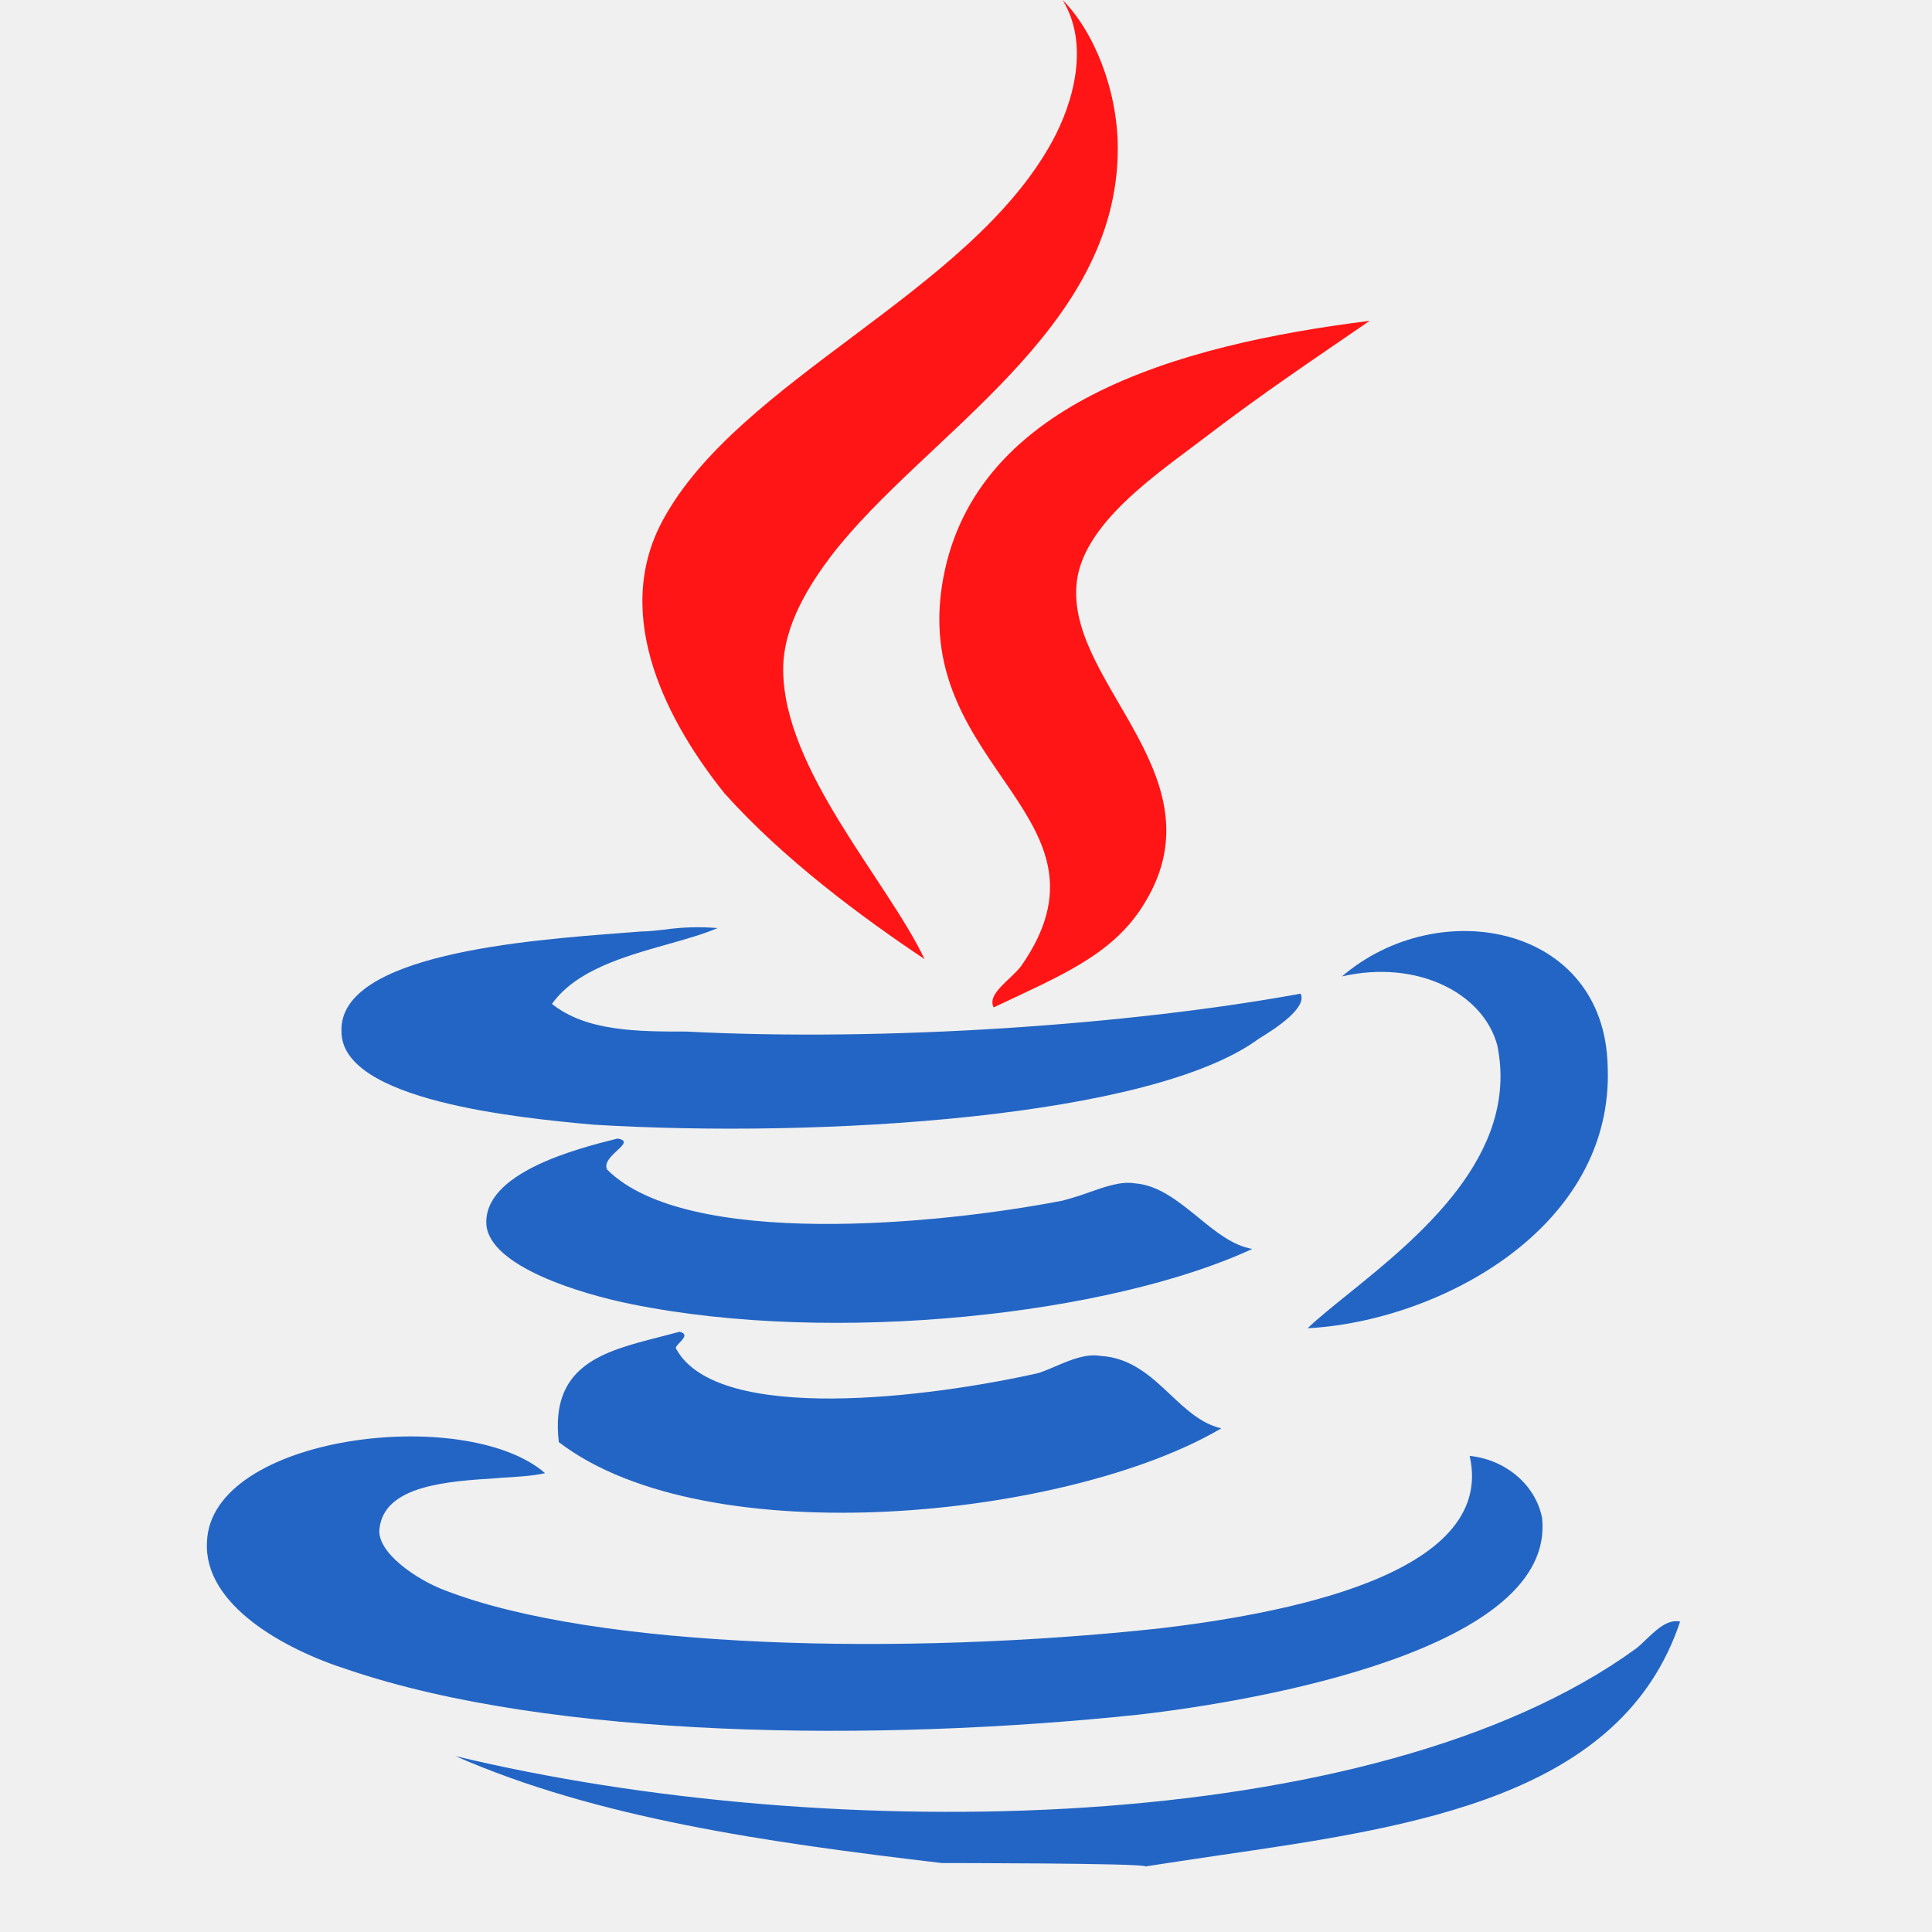
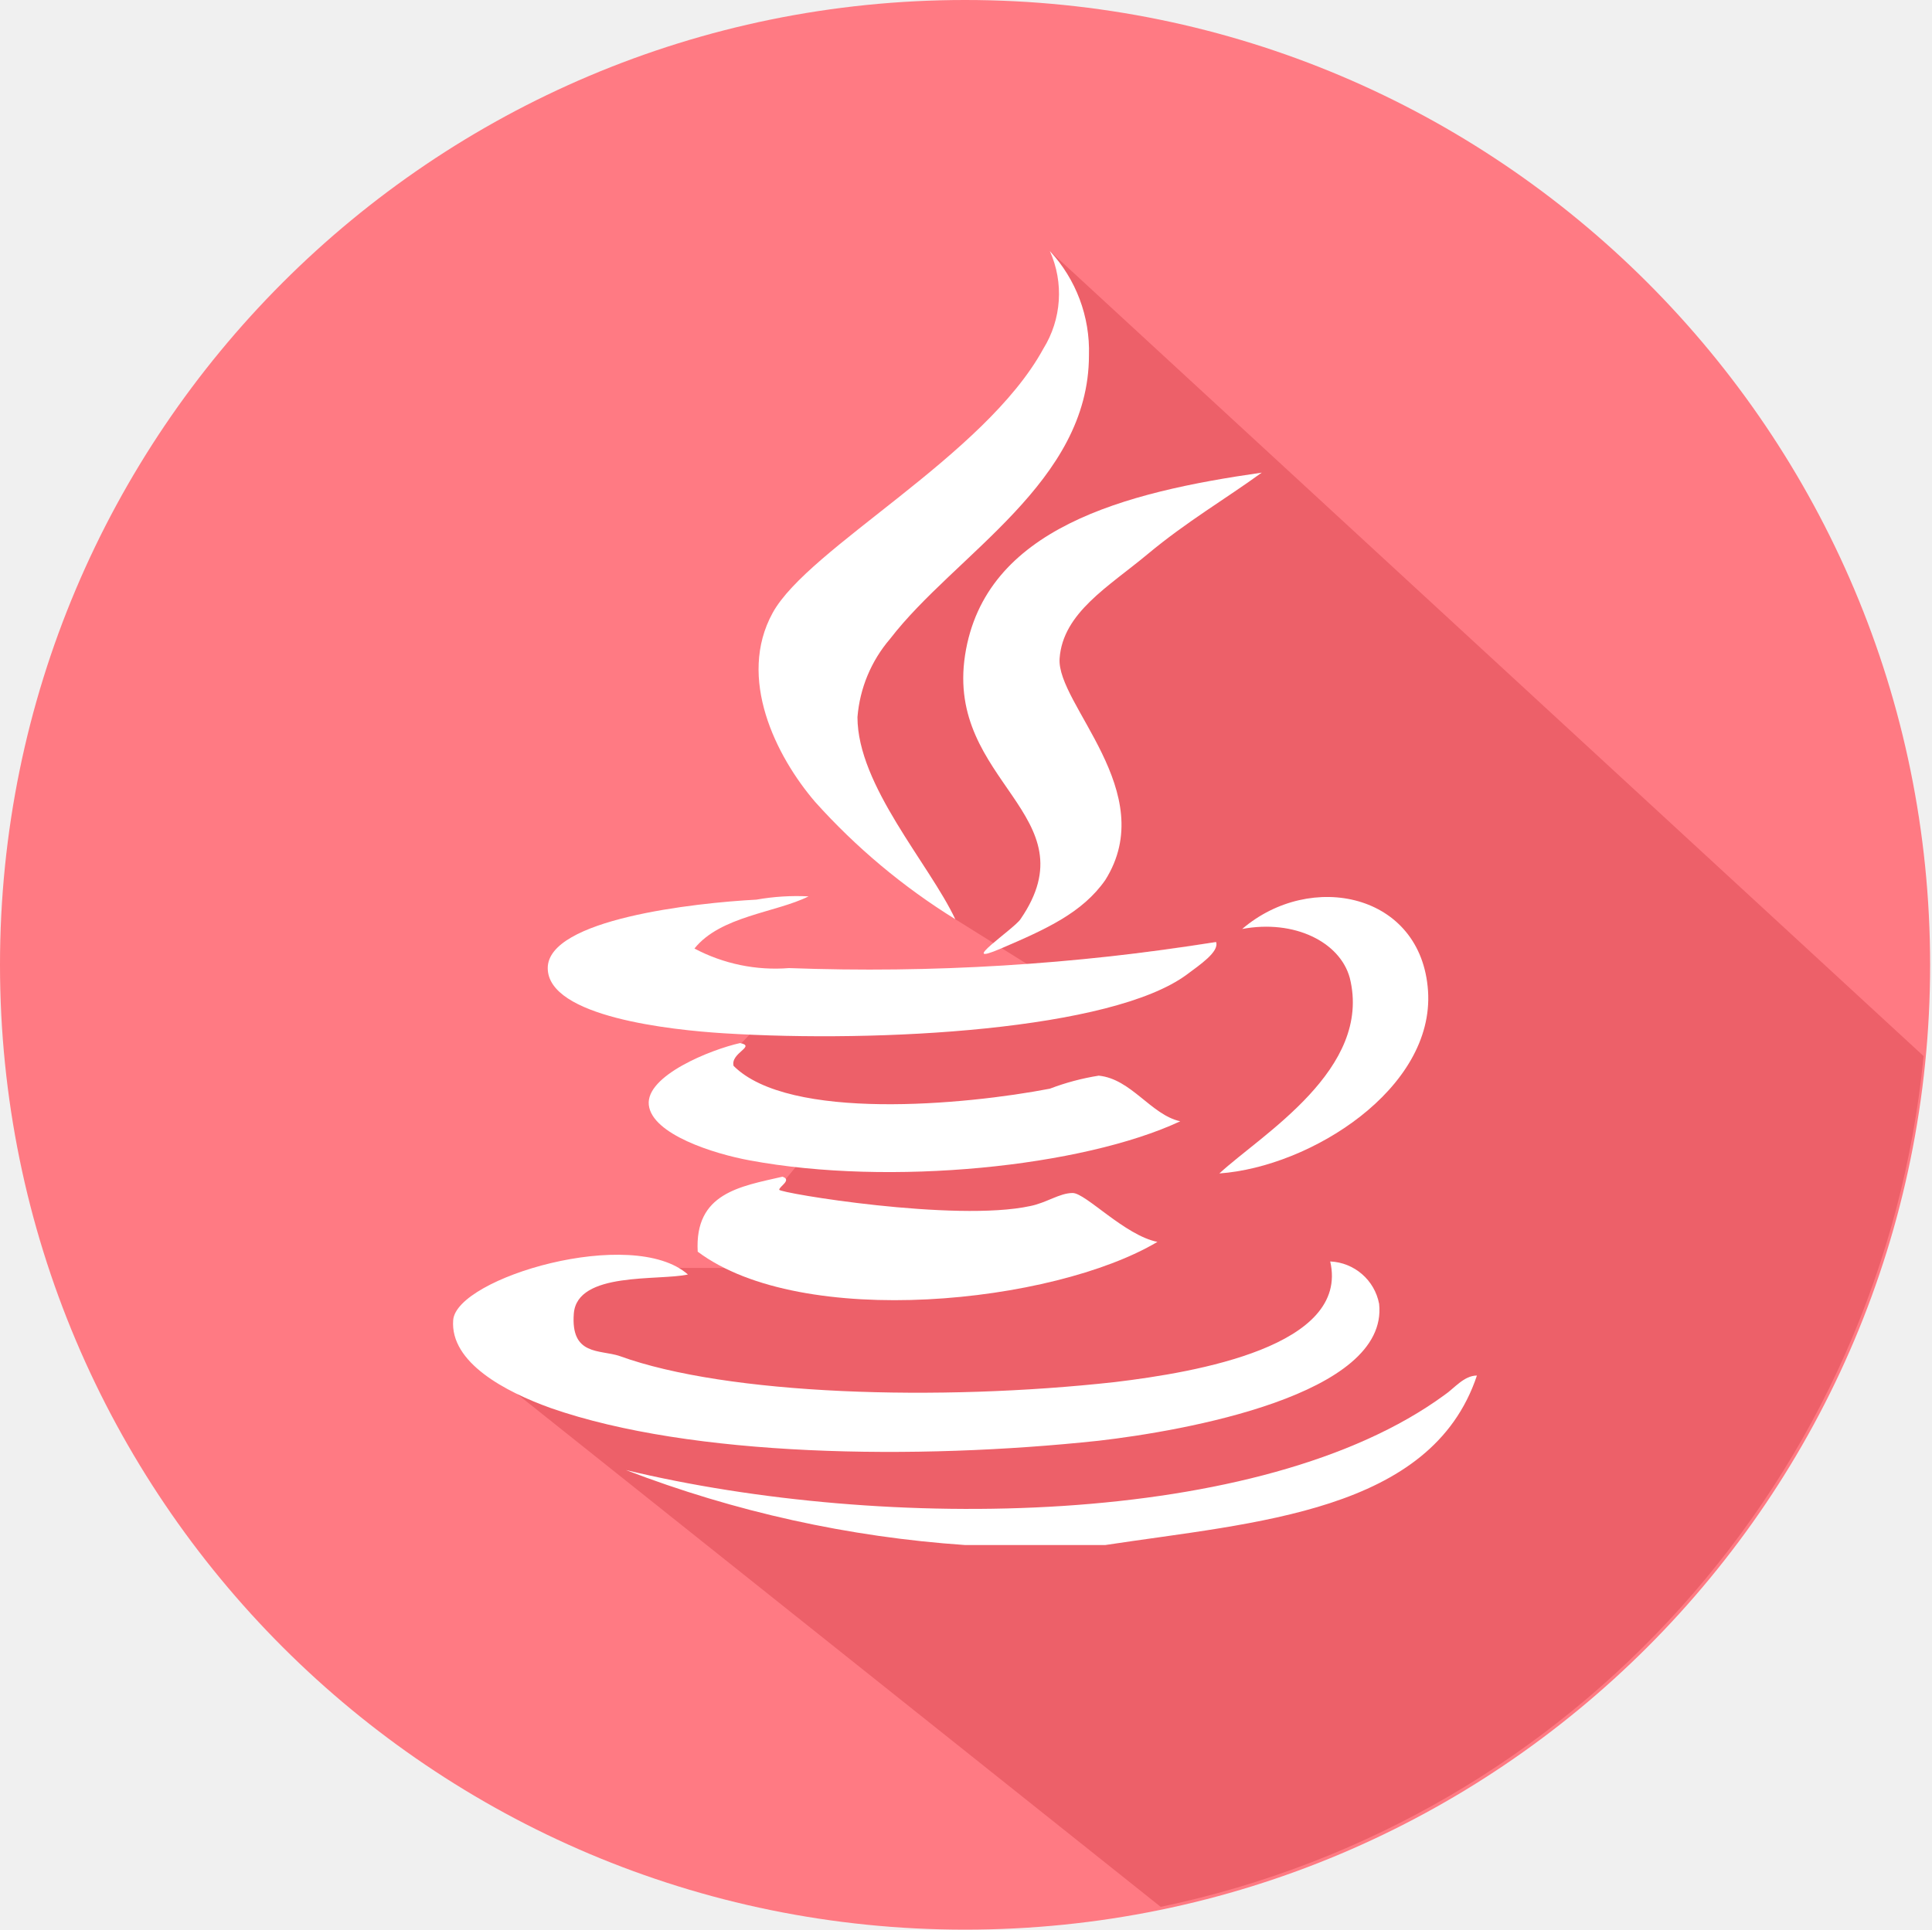
- <svg xmlns="http://www.w3.org/2000/svg" t="1733042192017" class="icon" viewBox="0 0 1024 1024" version="1.1" p-id="5440" width="200" height="200">
-   <path d="M725.952 170.048c-29.248 20.096-56.704 38.4-87.808 62.208-23.744 18.24-65.792 45.696-67.648 78.592-3.648 53.056 78.656 102.4 34.752 170.048-16.448 25.6-43.904 36.608-78.592 53.056-3.712-7.296 9.088-14.656 14.592-21.952 54.848-78.656-56.704-104.256-42.048-201.152 14.656-96.896 124.352-128 226.752-140.8z" fill="#FF1515" p-id="5441" />
-   <path d="M563.2 0c16.448 16.448 29.248 47.552 29.248 78.656 0 96.896-102.4 151.744-151.744 215.744-11.008 14.656-25.6 36.544-25.6 60.352 0 52.992 54.848 111.552 74.944 153.6C457.152 486.4 415.104 455.296 384 420.48 354.752 384 323.648 327.296 351.104 276.096c40.192-74.944 162.688-120.64 206.592-201.152 11.008-20.096 20.096-51.2 5.504-74.944z" fill="#FF1515" p-id="5442" />
-   <path d="M353.6 500.544c9.728-2.752 19.072-5.376 26.752-8.64a124.544 124.544 0 0 0-28.288 0.832c-4.672 0.512-8.768 0.96-11.968 0.96l-10.048 0.768c-50.56 3.84-150.72 11.328-149.056 52.288 0 36.544 93.312 45.696 133.504 49.344 120.704 7.36 296.256-3.648 352.896-45.696 9.152-5.504 25.6-16.448 21.952-23.744-89.6 16.448-219.392 25.6-325.44 20.096-25.6 0-53.056 0-71.36-14.656 12.8-17.92 38.208-25.088 61.056-31.552zM327.04 609.856c3.328-3.072 5.888-5.504 0.256-6.4-21.952 5.44-71.296 18.24-69.504 45.696 1.856 21.952 49.408 36.544 76.8 42.048 107.904 21.952 254.208 5.504 329.152-29.248-10.368-1.728-19.52-9.216-28.8-16.832-10.368-8.384-20.864-16.96-33.344-17.92-7.296-1.216-15.36 1.6-24.32 4.736a162.56 162.56 0 0 1-14.08 4.416c-65.856 12.8-199.296 25.6-241.408-16.448-1.728-3.584 2.112-7.104 5.248-10.048zM360.192 711.68c2.112-2.24 4.48-4.736 0-5.824l-10.752 2.816c-29.568 7.552-58.112 14.912-53.248 55.68 78.656 60.352 270.656 40.192 351.104-7.296-10.624-2.496-18.688-10.048-27.008-17.92-10.24-9.6-20.8-19.52-36.992-20.48-7.808-1.28-15.68 2.048-23.488 5.376-3.2 1.344-6.272 2.688-9.408 3.712-56.704 12.8-170.048 27.456-192-12.8-0.704-0.64 0.512-1.92 1.792-3.328z" fill="#2365C4" p-id="5443" />
-   <path d="M264.064 783.36c9.728-0.576 18.56-1.088 24.832-2.56-42.048-36.544-177.344-20.096-179.2 36.544-1.792 32.96 40.256 56.704 75.008 67.712 107.84 36.544 279.744 38.4 418.752 23.744 64-7.296 221.248-34.752 213.888-104.256-3.648-18.24-20.096-31.04-38.4-32.896 14.656 64-102.4 84.096-164.544 91.456-135.296 14.592-298.048 10.944-378.496-20.16-14.656-5.44-36.608-20.096-34.752-32.896 2.688-22.848 36.032-24.96 62.912-26.624z" fill="#2365C4" p-id="5444" />
-   <path d="M499.2 987.456c-93.248-11.008-182.848-23.808-257.856-56.704 197.504 47.552 486.4 43.904 625.408-56.704 1.984-1.472 4.032-3.392 6.016-5.376 5.44-5.12 11.136-10.56 17.728-9.216-30.912 92.8-140.224 108.8-245.184 124.032-12.8 1.92-25.6 3.776-38.208 5.76 0-1.792-107.904-1.792-107.904-1.792zM852.096 565.056c-1.792-75.008-89.6-91.456-140.8-47.552 40.256-9.152 75.008 9.152 82.304 36.544 11.968 58.304-42.048 101.952-79.168 131.904-8.32 6.72-15.744 12.672-21.376 18.048 69.44-3.648 162.688-53.056 159.04-138.944z" fill="#2365C4" p-id="5445" />
+ <svg xmlns="http://www.w3.org/2000/svg" t="1734738751324" class="icon" viewBox="0 0 1025 1024" version="1.1" p-id="4103" width="200.195" height="200">
+   <path d="M512 512m-512 0a512 512 0 1 0 1024 0 512 512 0 1 0-1024 0Z" fill="#FF7A83" p-id="4104" />
+   <path d="M1020.541 560.432L556.973 133.189c32.865 55.351-51.892 128-112.432 160.865l-20.757 41.514 50.162 117.622 32.865 34.595 41.514 25.946 96.865-13.838-159.135 38.054h-77.838l-34.595 36.324 57.081 34.595-39.784 48.432v15.568h-81.297l-62.27 25.946 10.378 27.676 358.054 285.405A512 512 0 0 0 1020.541 560.432z" fill="#ED6069" p-id="4105" />
+   <path d="M669.405 250.811c-19.027 13.838-39.784 25.946-60.541 43.243s-44.973 31.135-46.703 55.351 53.622 70.919 24.216 117.622c-12.108 17.297-31.135 25.946-55.351 36.324s6.919-10.378 10.378-15.568c38.054-55.351-39.784-72.649-29.405-140.108s84.757-86.486 157.405-96.865z" fill="#FFFFFF" p-id="4106" />
+   <path d="M428.973 475.676c-17.297 8.649-46.703 10.378-60.541 27.676a91.676 91.676 0 0 0 50.162 10.378 1160.649 1160.649 0 0 0 226.595-13.838c1.73 5.189-8.649 12.108-15.568 17.297-39.784 29.405-162.595 36.324-245.622 31.135-27.676-1.73-93.405-8.649-93.405-34.595s77.838-34.595 110.703-36.324a122.811 122.811 0 0 1 27.676-1.73zM392.649 553.514c8.649 1.73-5.189 5.189-3.459 12.108 29.405 29.405 122.811 20.757 167.784 12.108a129.73 129.73 0 0 1 25.946-6.919c17.297 1.73 27.676 20.757 43.243 24.216-51.892 24.216-153.946 34.595-228.324 20.757-19.027-3.459-51.892-13.838-53.622-29.405s32.865-29.405 48.432-32.865z m22.486 70.919c5.189 1.73-1.73 5.189-1.73 6.919s93.405 17.297 133.189 8.649c8.649-1.73 15.568-6.919 22.486-6.919s27.676 22.486 44.973 25.946c-55.351 32.865-188.541 46.703-243.892 5.189-1.73-31.135 22.486-34.595 44.973-39.784z" fill="#FFFFFF" p-id="4107" />
+   <path d="M364.973 676.324c-15.568 3.459-58.811-1.73-60.541 20.757s13.838 19.027 24.216 22.486c57.081 20.757 169.514 24.216 262.919 13.838 43.243-5.189 124.541-19.027 114.162-64a27.676 27.676 0 0 1 25.946 22.486c5.189 48.432-103.784 67.459-148.757 72.649-96.865 10.378-216.216 8.649-290.595-17.297-24.216-8.649-53.622-24.216-51.892-46.703s95.135-50.162 124.541-24.216z" fill="#FFFFFF" p-id="4108" />
+   <path d="M512 819.892a619.243 619.243 0 0 1-179.892-39.784c136.649 32.865 337.297 31.135 434.162-39.784 5.189-3.459 10.378-10.378 17.297-10.378-24.216 72.649-117.622 77.838-197.189 89.946h-74.378zM556.973 133.189a77.838 77.838 0 0 1 20.757 55.351c0 67.459-70.919 105.514-105.514 150.486a72.649 72.649 0 0 0-17.297 41.514c0 36.324 38.054 77.838 51.892 107.243a340.757 340.757 0 0 1-74.378-62.27c-20.757-24.216-41.514-65.73-22.486-100.324s112.432-83.027 143.568-140.108a55.351 55.351 0 0 0 3.459-51.892zM659.027 492.973c36.324-31.135 95.135-19.027 98.595 32.865s-62.27 93.405-110.703 96.865c22.486-20.757 81.297-55.351 69.189-103.784-5.189-19.027-29.405-31.135-57.081-25.946z" fill="#FFFFFF" p-id="4109" />
</svg>
